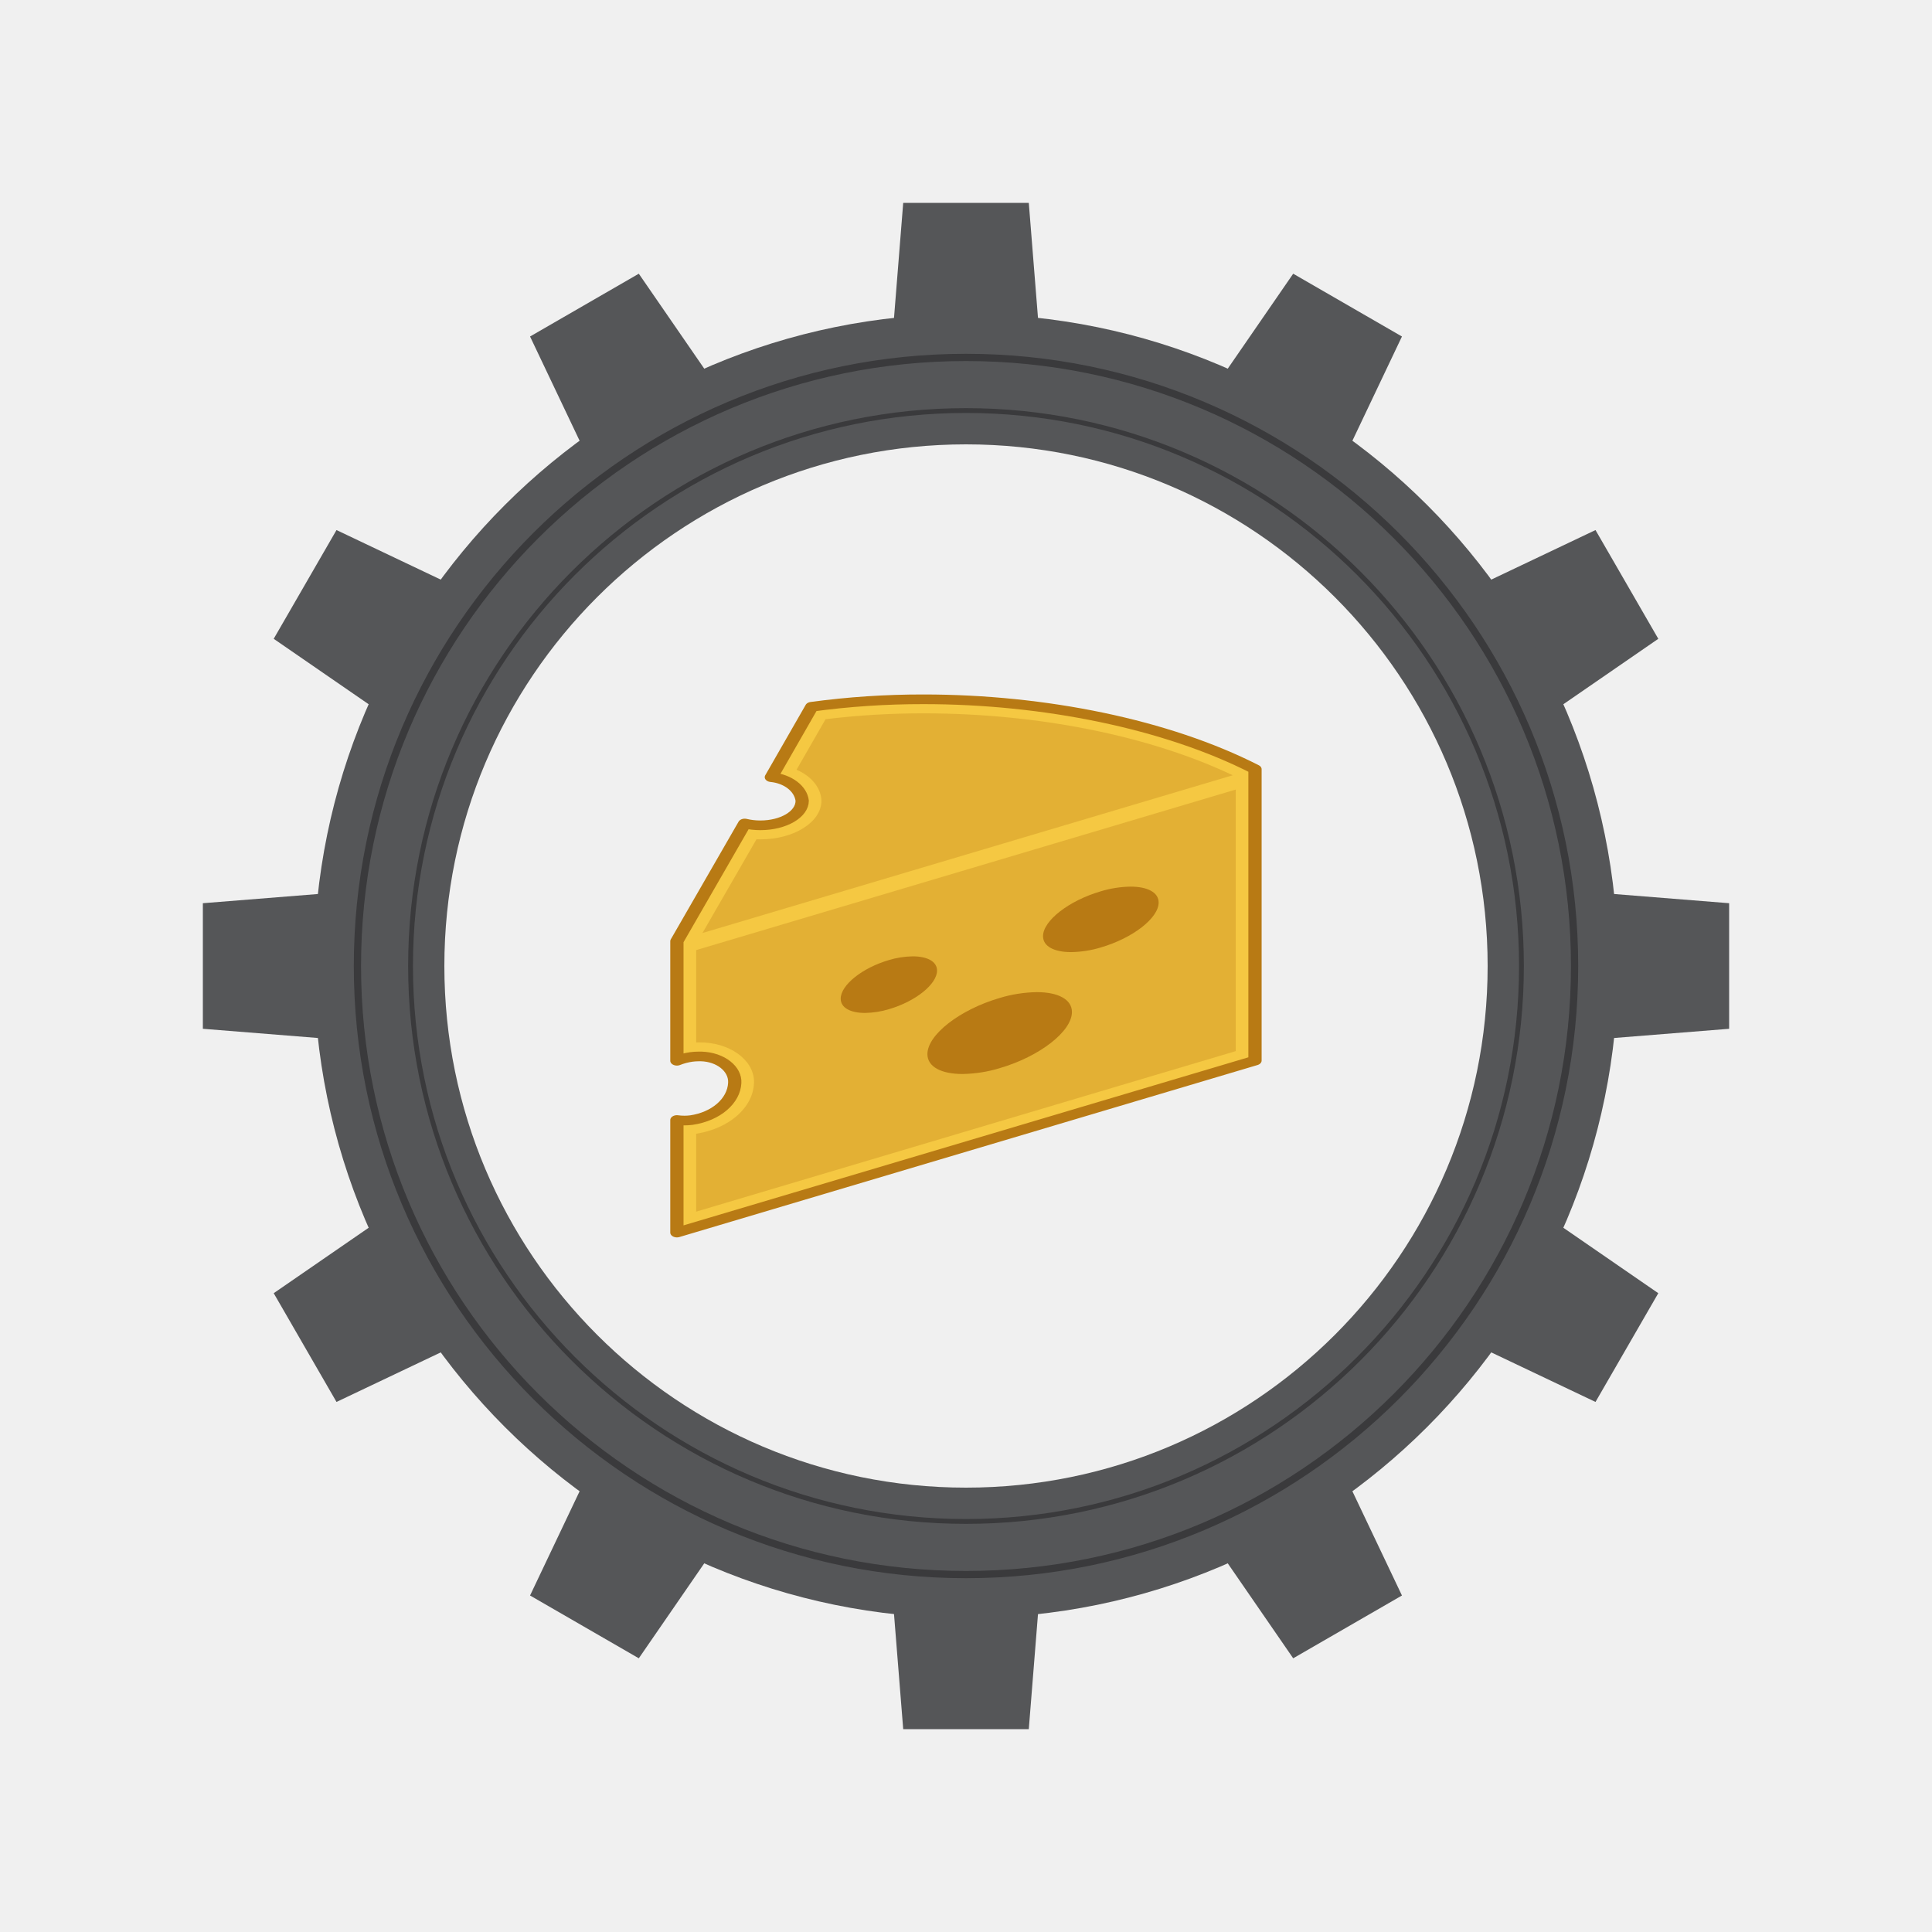
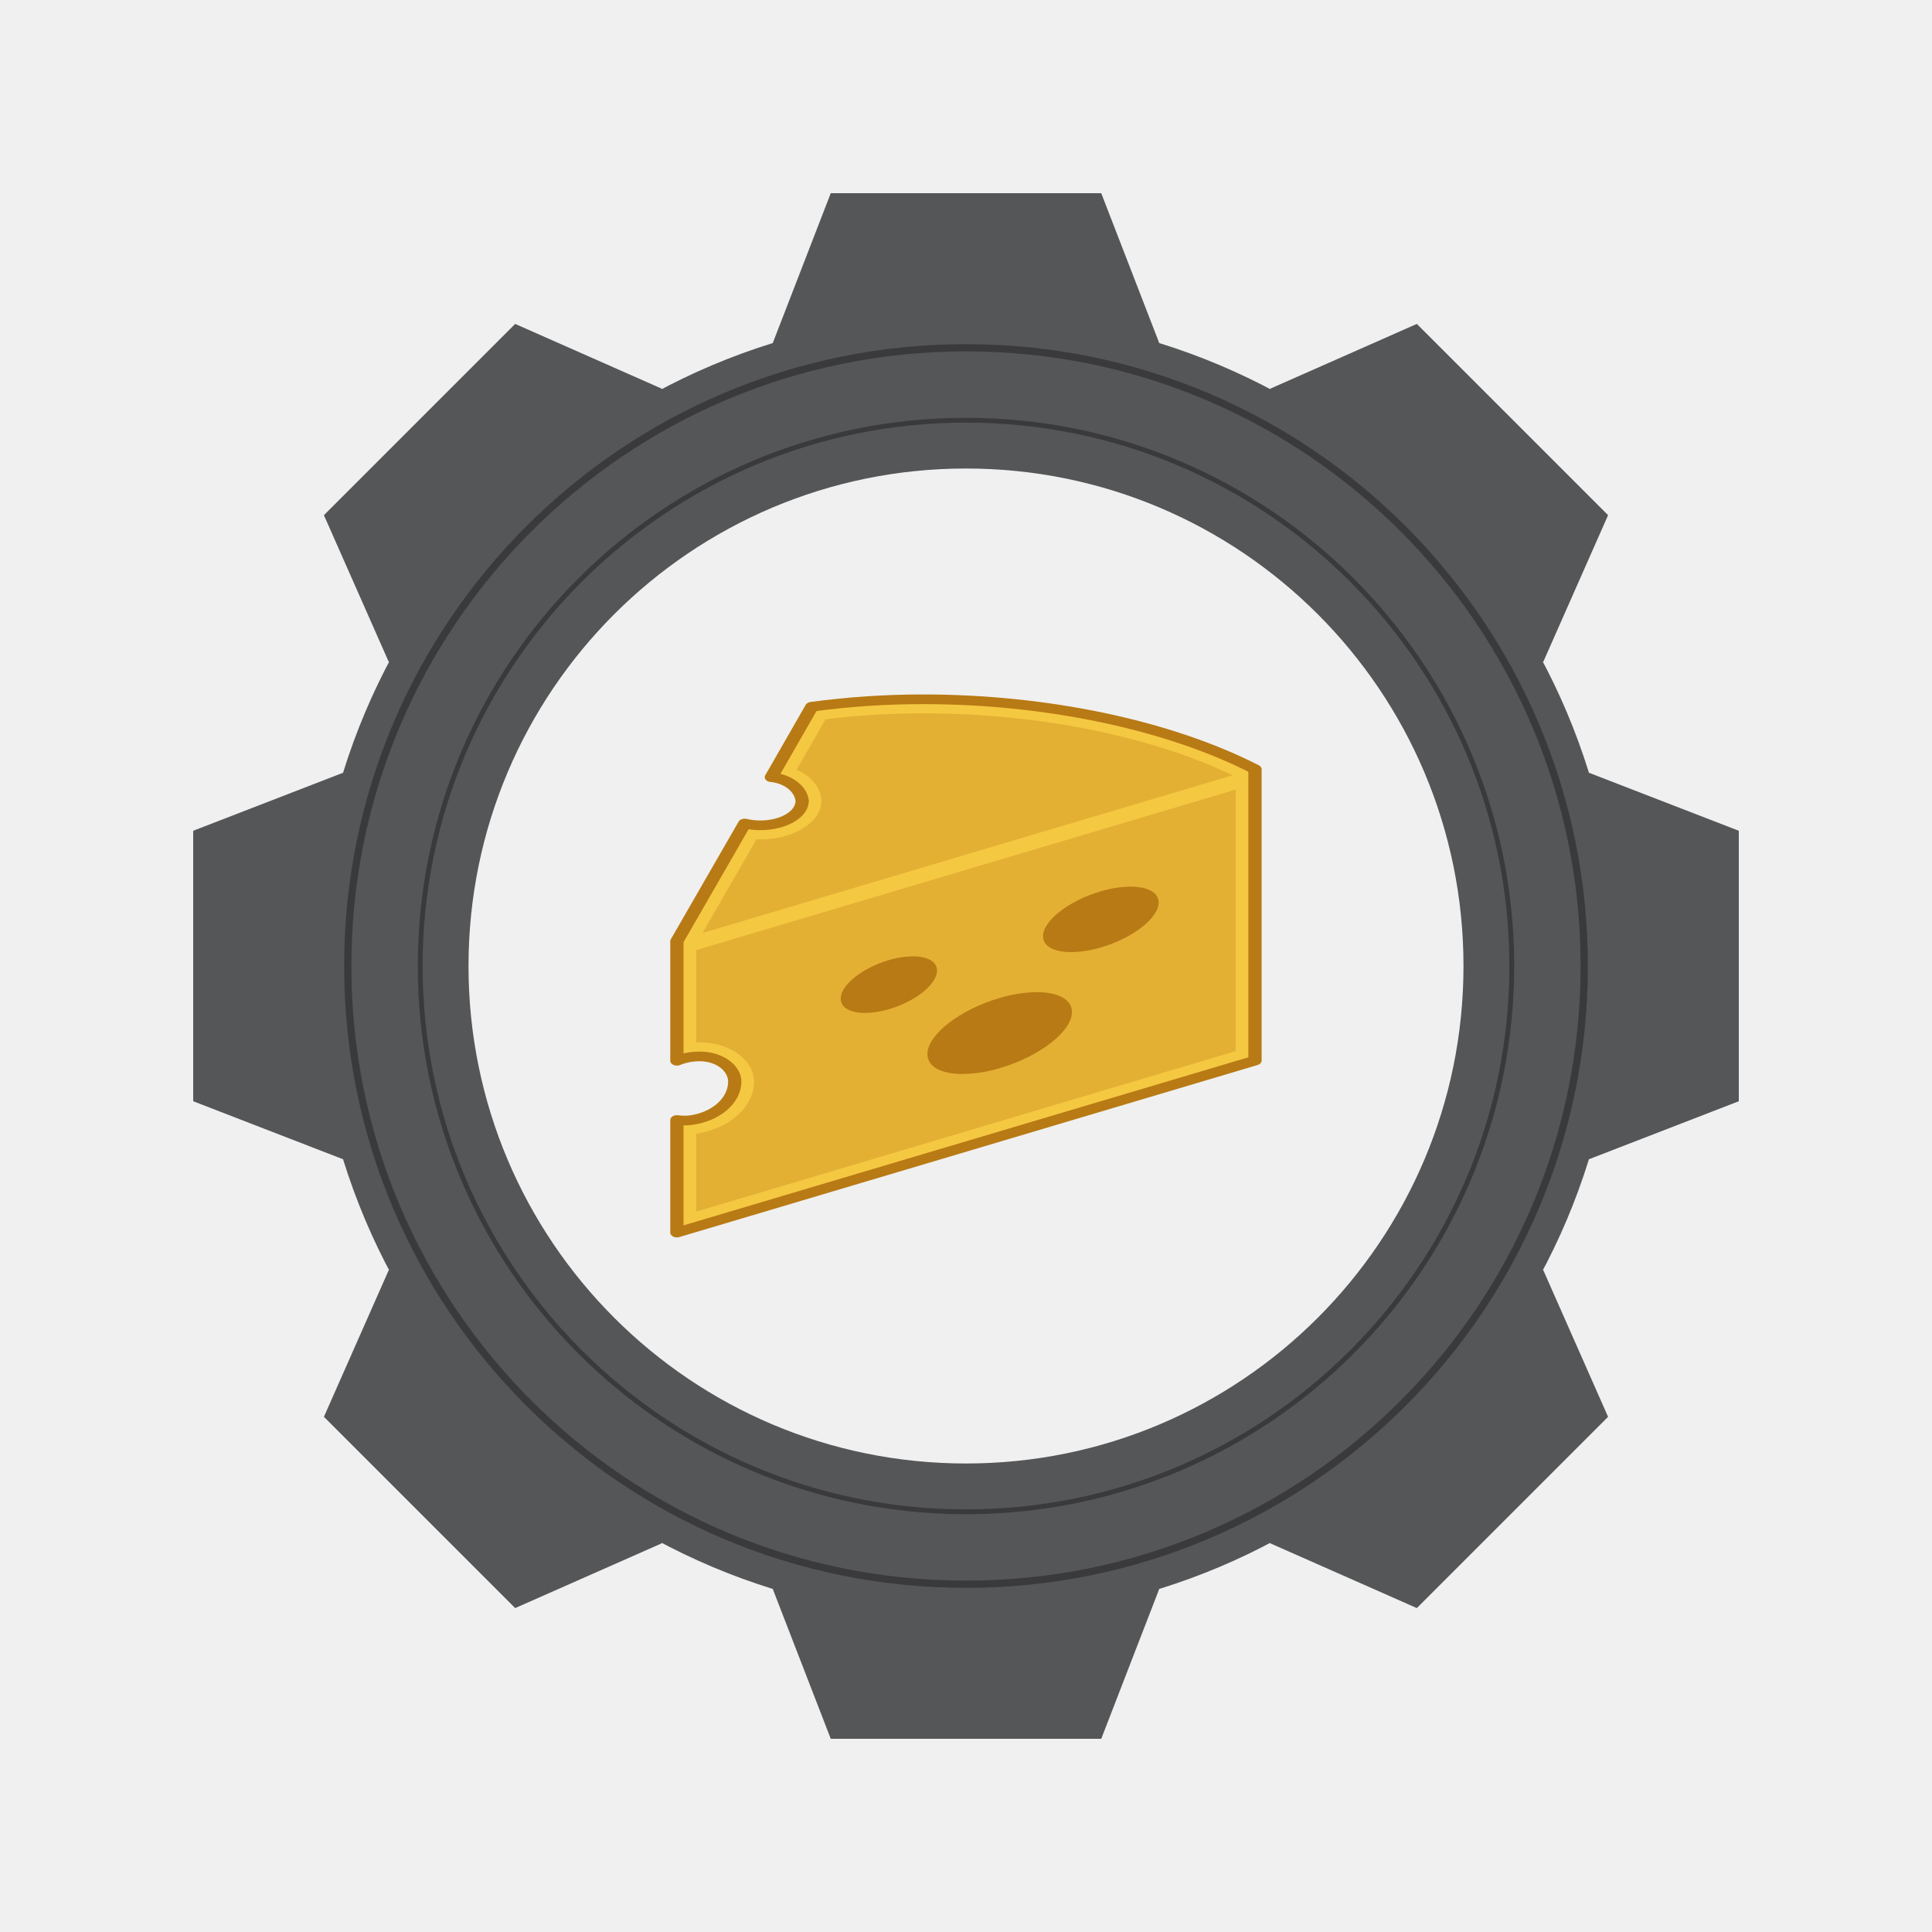
<svg xmlns="http://www.w3.org/2000/svg" viewBox="0 0 400 400">
  <defs>
    <mask id="gearHole">
      <rect width="400" height="400" fill="white" />
-       <circle cx="200" cy="200" r="108" fill="black" />
+       <circle cx="200" cy="200" r="103" fill="black" />
    </mask>
-     <path id="tooth" d="M-13,-158 L13,-158 L15,-133 L-15,-133 Z" />
+     <path id="tooth" d="M-28,-160 L28,-160 L40,-129 A135,135 0 0,1 -40,-129 Z" />
  </defs>
  <g fill="#555658" mask="url(#gearHole)">
    <use href="#tooth" transform="translate(200,200) rotate(0)" />
-     <use href="#tooth" transform="translate(200,200) rotate(30)" />
-     <use href="#tooth" transform="translate(200,200) rotate(60)" />
+     <use href="#tooth" transform="translate(200,200) rotate(45)" />
    <use href="#tooth" transform="translate(200,200) rotate(90)" />
-     <use href="#tooth" transform="translate(200,200) rotate(120)" />
-     <use href="#tooth" transform="translate(200,200) rotate(150)" />
+     <use href="#tooth" transform="translate(200,200) rotate(135)" />
    <use href="#tooth" transform="translate(200,200) rotate(180)" />
-     <use href="#tooth" transform="translate(200,200) rotate(210)" />
-     <use href="#tooth" transform="translate(200,200) rotate(240)" />
+     <use href="#tooth" transform="translate(200,200) rotate(225)" />
    <use href="#tooth" transform="translate(200,200) rotate(270)" />
-     <use href="#tooth" transform="translate(200,200) rotate(300)" />
-     <use href="#tooth" transform="translate(200,200) rotate(330)" />
+     <use href="#tooth" transform="translate(200,200) rotate(315)" />
    <circle cx="200" cy="200" r="135" />
  </g>
-   <circle cx="200" cy="200" r="126" fill="none" stroke="#3a3a3c" stroke-width="1.5" />
-   <circle cx="200" cy="200" r="115" fill="none" stroke="#3a3a3c" stroke-width="1" />
+   <circle cx="200" cy="200" r="128" fill="none" stroke="#3a3a3c" stroke-width="1.5" />
+   <circle cx="200" cy="200" r="113" fill="none" stroke="#3a3a3c" stroke-width="1" />
  <g transform="translate(200, 200) scale(0.50) translate(-199.5, -140.5)">
    <g transform="translate(-404, -258)">
      <path d="M214.205 176.947C214.979 176.948 215.751 177.017 216.513 177.153 218.041 177.448 219.513 177.982 220.875 178.734L220.875 129.238C220.875 129.238 210.63 104.826 200.424 80.5 198.902 80.995 197.313 81.247 195.713 81.247 188.738 81.247 183.082 76.693 183.082 71.075 183.516 66.045 187.38 61.989 192.382 61.31 185.625 45.184 180.298 32.457 180.188 32.14 169.07 30.071 157.784 29.041 146.475 29.062 109.97 29.062 73.086 39.397 46.5 58.015L46.5 178.656 220.875 249.879 220.875 203.283C220.118 203.422 219.351 203.492 218.582 203.493 217.885 203.494 217.19 203.432 216.504 203.31 209.107 201.817 203.699 195.447 203.426 187.906 203.187 182.096 207.703 177.192 213.513 176.953 213.744 176.943 213.974 176.941 214.205 176.947Z" transform="matrix(-1.37276 0 0 1 787 259)" fill="#f5c842" stroke="#b87a14" stroke-width="4" stroke-linejoin="round" />
      <path d="M146.475 34.875C156.379 34.86 166.266 35.672 176.034 37.302 177.305 40.353 179.813 46.337 184.788 58.227 180.24 60.931 177.403 65.785 177.281 71.075 177.281 79.89 185.555 87.06 195.724 87.06 196.108 87.06 196.489 87.06 196.869 87.028 203.467 102.756 209.814 117.878 213.144 125.785 213.162 125.823 213.144 125.835 213.107 125.82L53.263 60.54C53.248 60.533 53.242 60.516 53.249 60.501 53.252 60.495 53.257 60.491 53.263 60.488 78.28 44.175 111.969 34.875 146.475 34.875Z" transform="matrix(-1.37276 0 0 1 787 259)" fill="#b87a14" opacity="0.3" />
      <path d="M215.062 208.959 215.062 241.219 52.312 174.753 52.312 66.434 215.062 132.909 215.062 171.155C214.772 171.14 214.481 171.135 214.191 171.135 205.184 170.99 197.765 178.173 197.621 187.18 197.617 187.421 197.618 187.662 197.625 187.904 197.874 198.108 205.083 206.813 215.062 208.959Z" transform="matrix(-1.37276 0 0 1 787 259)" fill="#b87a14" opacity="0.3" />
      <path d="M156.938 137.047C154.656 136.085 152.214 135.561 149.739 135.501 145.359 135.501 142.406 137.623 142.406 141.406 142.406 147.024 148.913 154.194 156.938 157.391 159.219 158.354 161.661 158.879 164.136 158.937 168.516 158.937 171.469 156.815 171.469 153.031 171.469 147.414 164.962 140.259 156.938 137.047Z" transform="matrix(-1.37276 0 0 1 787 259)" fill="#b87a14" />
      <path d="M110.438 127.166C110.438 120.746 102.631 112.42 93 108.566 90.162 107.366 87.123 106.71 84.043 106.633 78.963 106.633 75.562 108.981 75.562 113.216 75.562 119.636 83.369 127.965 93 131.816 95.839 133.017 98.879 133.674 101.96 133.751 107.034 133.751 110.438 131.403 110.438 127.166Z" transform="matrix(-1.37276 0 0 1 787 259)" fill="#b87a14" />
      <path d="M123.516 152.741C119.967 151.241 116.169 150.421 112.318 150.323 105.968 150.323 101.719 153.258 101.719 158.553 101.719 166.58 111.478 176.988 123.516 181.803 127.064 183.304 130.862 184.125 134.713 184.221 141.064 184.221 145.312 181.286 145.312 175.991 145.312 167.981 135.55 157.557 123.516 152.741Z" transform="matrix(-1.37276 0 0 1 787 259)" fill="#b87a14" />
    </g>
  </g>
</svg>
